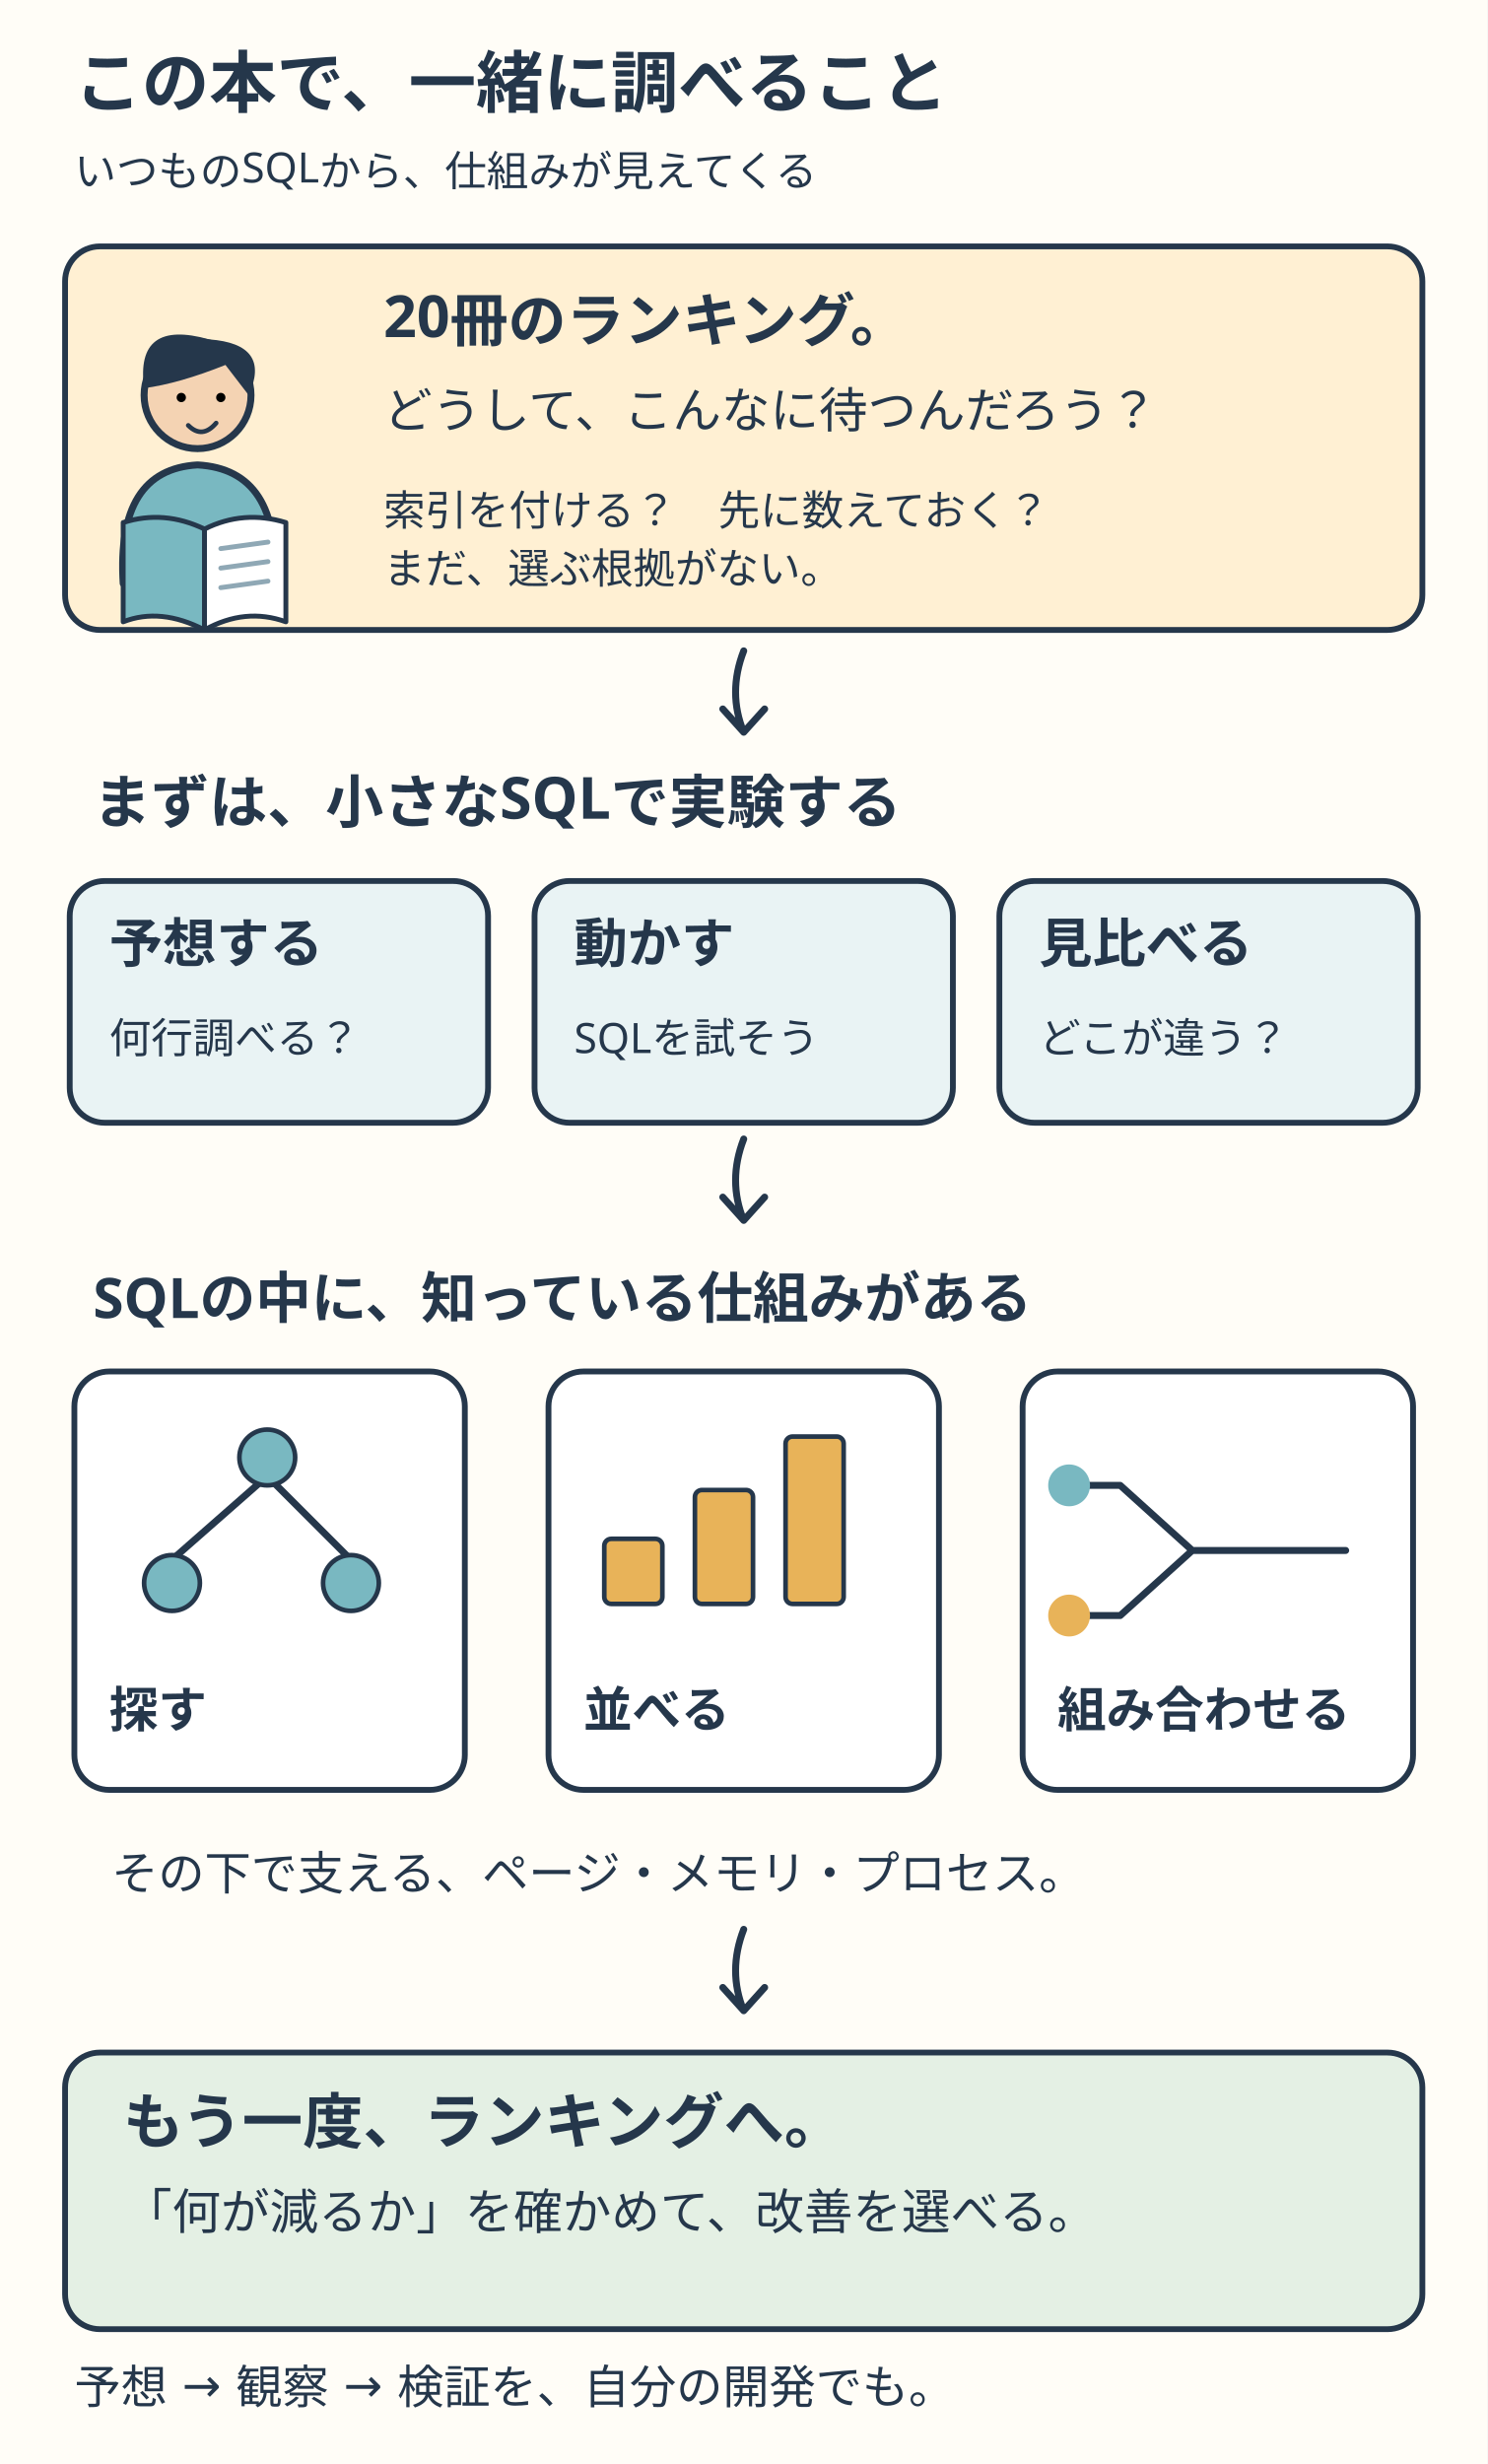
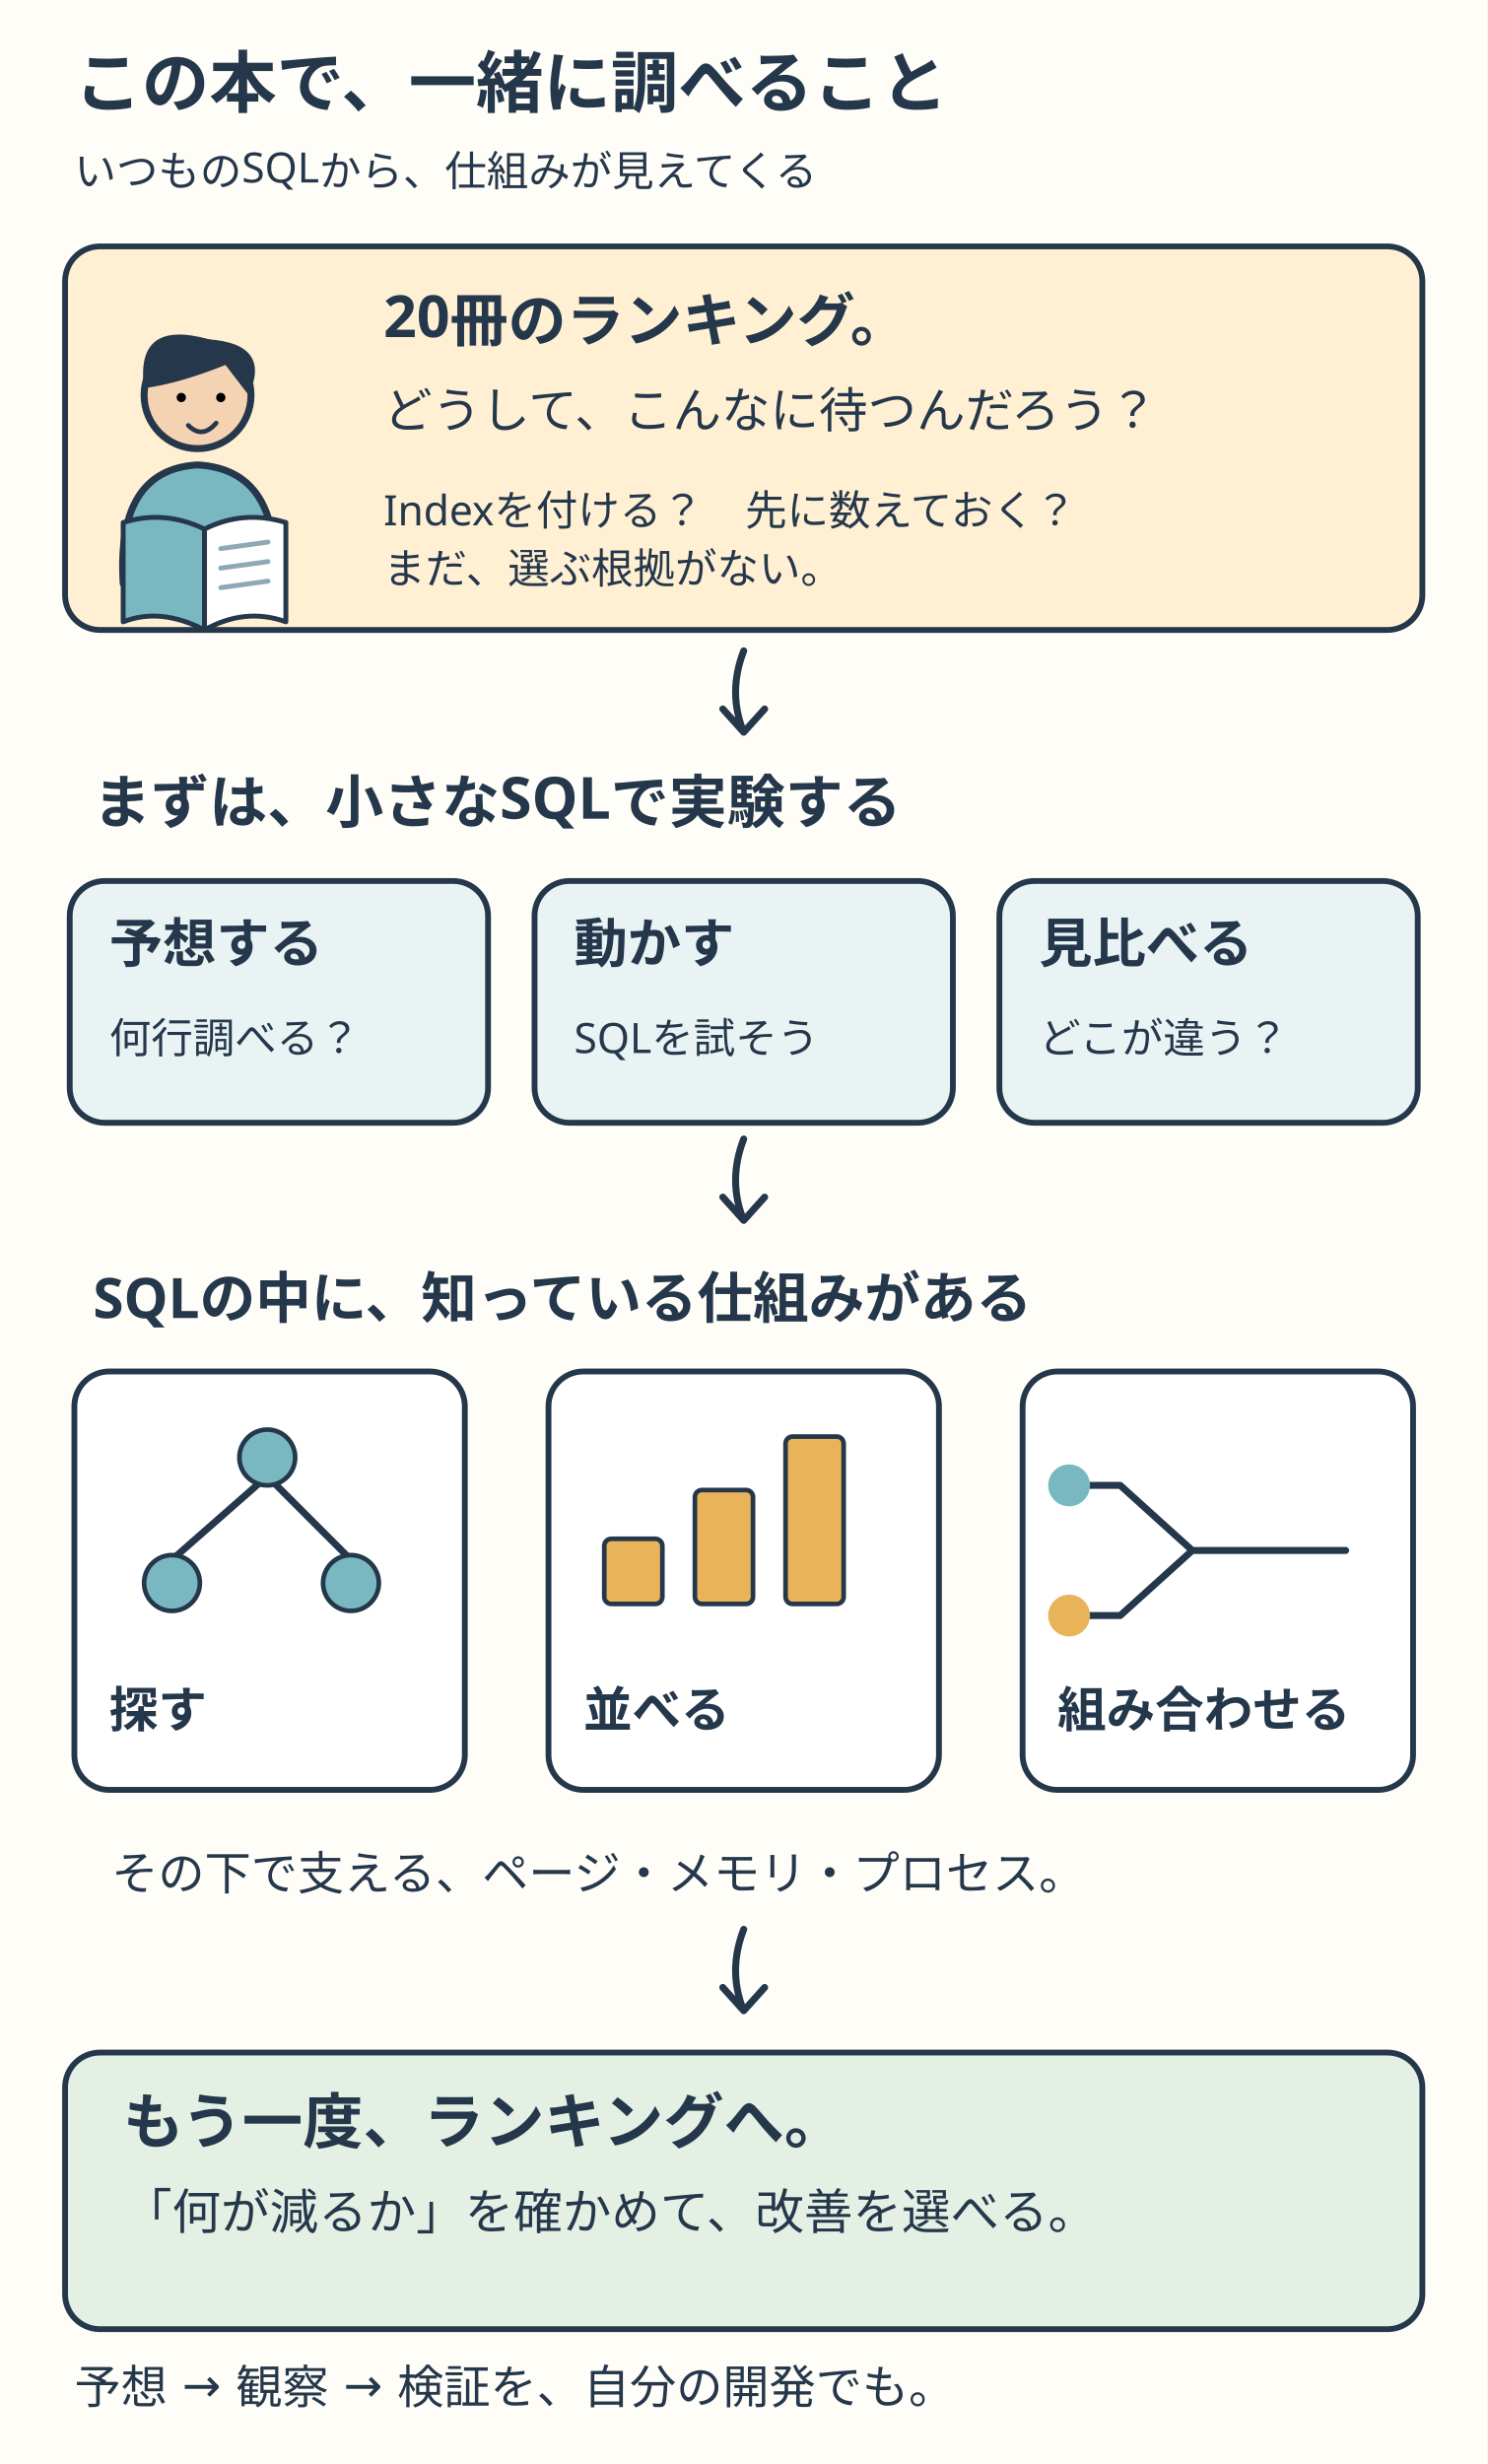
<svg xmlns="http://www.w3.org/2000/svg" width="640" height="1060" viewBox="0 0 640 1060" role="img">
  <style>text{font-family:"Hiragino Sans","Noto Sans JP",sans-serif}path{stroke-linejoin:round;stroke-linecap:round}</style>
  <rect width="640" height="1060" fill="#fffdf7" />
  <g id="illustration">
    <text x="32" y="46" font-size="29" fill="#25374b" font-weight="700">この本で、一緒に調べること</text>
    <text x="32" y="80" font-size="18" fill="#25374b" font-weight="400">いつものSQLから、仕組みが見えてくる</text>
    <rect x="28" y="106" width="584" height="165" rx="15" fill="#fff0d3" stroke="#25374b" stroke-width="2.5" />
    <g transform="translate(53 145)">
      <circle cx="32" cy="25" r="23" fill="#f4d3b3" stroke="#25374b" stroke-width="3" />
      <path d="M9 22 Q5 -8 37 1 Q64 3 54 25 L44 12 Q24 20 9 22" fill="#25374b" />
      <path d="M0 106 Q-3 57 32 55 Q68 57 65 106" fill="#79b8c1" stroke="#25374b" stroke-width="3" />
      <circle cx="25" cy="26" r="2" />
      <circle cx="42" cy="26" r="2" />
      <path d="M28 38 Q34 44 40 37" fill="none" stroke="#25374b" stroke-width="2" />
    </g>
    <g transform="translate(53 222) scale(0.7)">
      <path d="M0 4 Q25 -4 50 8 L50 70 Q23 56 0 65 Z" fill="#79b8c1" stroke="#25374b" stroke-width="3" />
      <path d="M50 8 Q74 -4 100 4 L100 65 Q75 56 50 70 Z" fill="#fff" stroke="#25374b" stroke-width="3" />
      <path d="M60 20 L89 16 M60 32 L89 28 M60 44 L89 40" stroke="#8fa8b5" stroke-width="3" />
    </g>
    <text x="165" y="145" font-size="25" fill="#25374b" font-weight="700">20冊のランキング。</text>
    <text x="165" y="184" font-size="21" fill="#25374b" font-weight="400">どうして、こんなに待つんだろう？</text>
-     <text x="165" y="226" font-size="18" fill="#25374b" font-weight="400">索引を付ける？　先に数えておく？</text>
+     <text x="165" y="226" font-size="18" fill="#25374b" font-weight="400">Indexを付ける？　先に数えておく？</text>
    <text x="165" y="251" font-size="18" fill="#25374b" font-weight="400">まだ、選ぶ根拠がない。</text>
    <path d="M320 280 q-7 18 0 35 m-9 -10 l9 10 9 -10" fill="none" stroke="#25374b" stroke-width="3" stroke-linecap="round" />
    <text x="40" y="354" font-size="25" fill="#25374b" font-weight="700">まずは、小さなSQLで実験する</text>
    <rect x="30" y="379" width="180" height="104" rx="15" fill="#e9f3f4" stroke="#25374b" stroke-width="2.5" />
    <text x="47" y="414" font-size="23" fill="#25374b" font-weight="700">予想する</text>
    <text x="47" y="453" font-size="18" fill="#25374b" font-weight="400">何行調べる？</text>
    <rect x="230" y="379" width="180" height="104" rx="15" fill="#e9f3f4" stroke="#25374b" stroke-width="2.5" />
    <text x="247" y="414" font-size="23" fill="#25374b" font-weight="700">動かす</text>
    <text x="247" y="453" font-size="18" fill="#25374b" font-weight="400">SQLを試そう</text>
    <rect x="430" y="379" width="180" height="104" rx="15" fill="#e9f3f4" stroke="#25374b" stroke-width="2.5" />
    <text x="447" y="414" font-size="23" fill="#25374b" font-weight="700">見比べる</text>
    <text x="447" y="453" font-size="18" fill="#25374b" font-weight="400">どこが違う？</text>
    <path d="M320 490 q-7 18 0 35 m-9 -10 l9 10 9 -10" fill="none" stroke="#25374b" stroke-width="3" stroke-linecap="round" />
    <text x="40" y="567" font-size="24" fill="#25374b" font-weight="700">SQLの中に、知っている仕組みがある</text>
    <rect x="32" y="590" width="168" height="180" rx="15" fill="#fff" stroke="#25374b" stroke-width="2.5" />
    <path d="M115 635 L74 671 M115 635 L151 671" stroke="#25374b" stroke-width="3" />
    <circle cx="115" cy="627" r="12" fill="#79b8c1" stroke="#25374b" stroke-width="2" />
    <circle cx="74" cy="681" r="12" fill="#79b8c1" stroke="#25374b" stroke-width="2" />
    <circle cx="151" cy="681" r="12" fill="#79b8c1" stroke="#25374b" stroke-width="2" />
    <text x="47" y="743" font-size="21" fill="#25374b" font-weight="700">探す</text>
    <rect x="236" y="590" width="168" height="180" rx="15" fill="#fff" stroke="#25374b" stroke-width="2.5" />
    <rect x="260" y="662" width="25" height="28" rx="3" fill="#e8b359" stroke="#25374b" stroke-width="2" />
    <rect x="299" y="641" width="25" height="49" rx="3" fill="#e8b359" stroke="#25374b" stroke-width="2" />
    <rect x="338" y="618" width="25" height="72" rx="3" fill="#e8b359" stroke="#25374b" stroke-width="2" />
    <text x="251" y="743" font-size="21" fill="#25374b" font-weight="700">並べる</text>
    <rect x="440" y="590" width="168" height="180" rx="15" fill="#fff" stroke="#25374b" stroke-width="2.5" />
    <path d="M460 639 L482 639 L513 667 L579 667 M460 695 L482 695 L513 667" fill="none" stroke="#25374b" stroke-width="3" />
    <circle cx="460" cy="639" r="9" fill="#79b8c1" />
    <circle cx="460" cy="695" r="9" fill="#e8b359" />
    <text x="455" y="743" font-size="21" fill="#25374b" font-weight="700">組み合わせる</text>
    <text x="48" y="813" font-size="20" fill="#25374b" font-weight="400">その下で支える、ページ・メモリ・プロセス。</text>
    <path d="M320 830 q-7 18 0 35 m-9 -10 l9 10 9 -10" fill="none" stroke="#25374b" stroke-width="3" stroke-linecap="round" />
    <rect x="28" y="883" width="584" height="119" rx="15" fill="#e4f0e4" stroke="#25374b" stroke-width="2.5" />
    <text x="53" y="922" font-size="26" fill="#25374b" font-weight="700">もう一度、ランキングへ。</text>
    <text x="53" y="959" font-size="21" fill="#25374b" font-weight="400">「何が減るか」を確かめて、改善を選べる。</text>
    <text x="32" y="1034" font-size="20" fill="#25374b" font-weight="400">予想 → 観察 → 検証を、自分の開発でも。</text>
  </g>
</svg>
